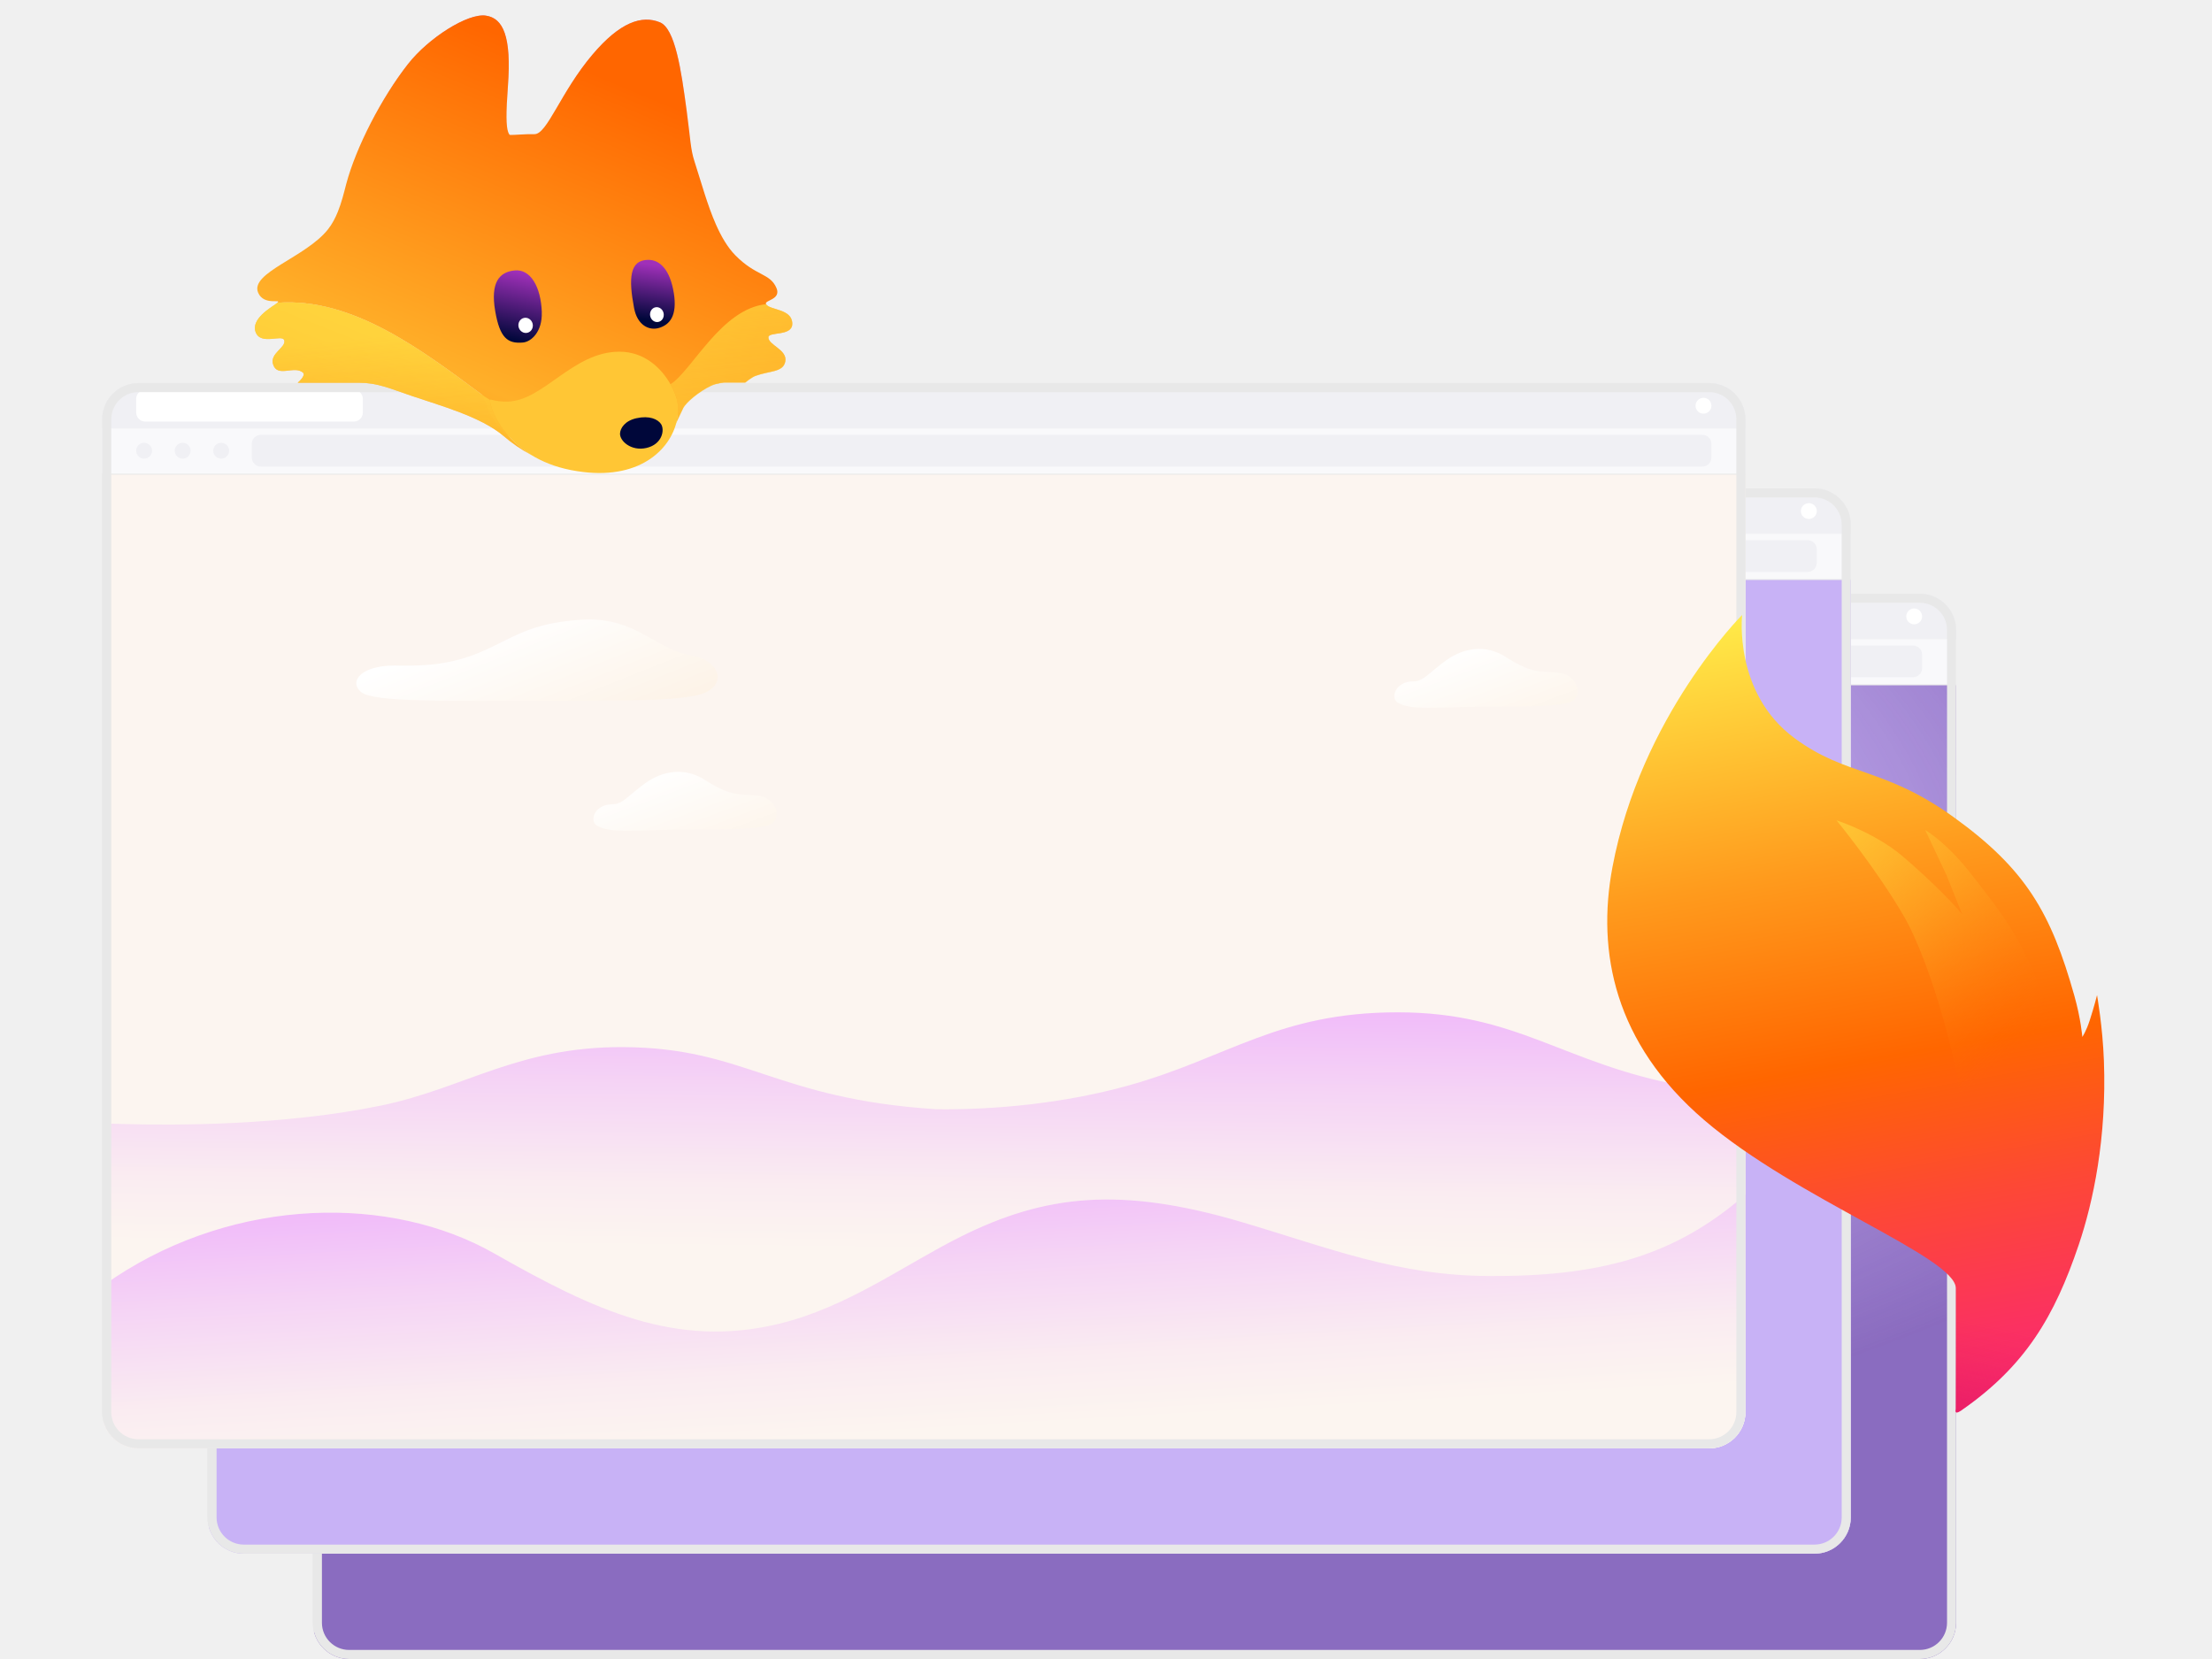
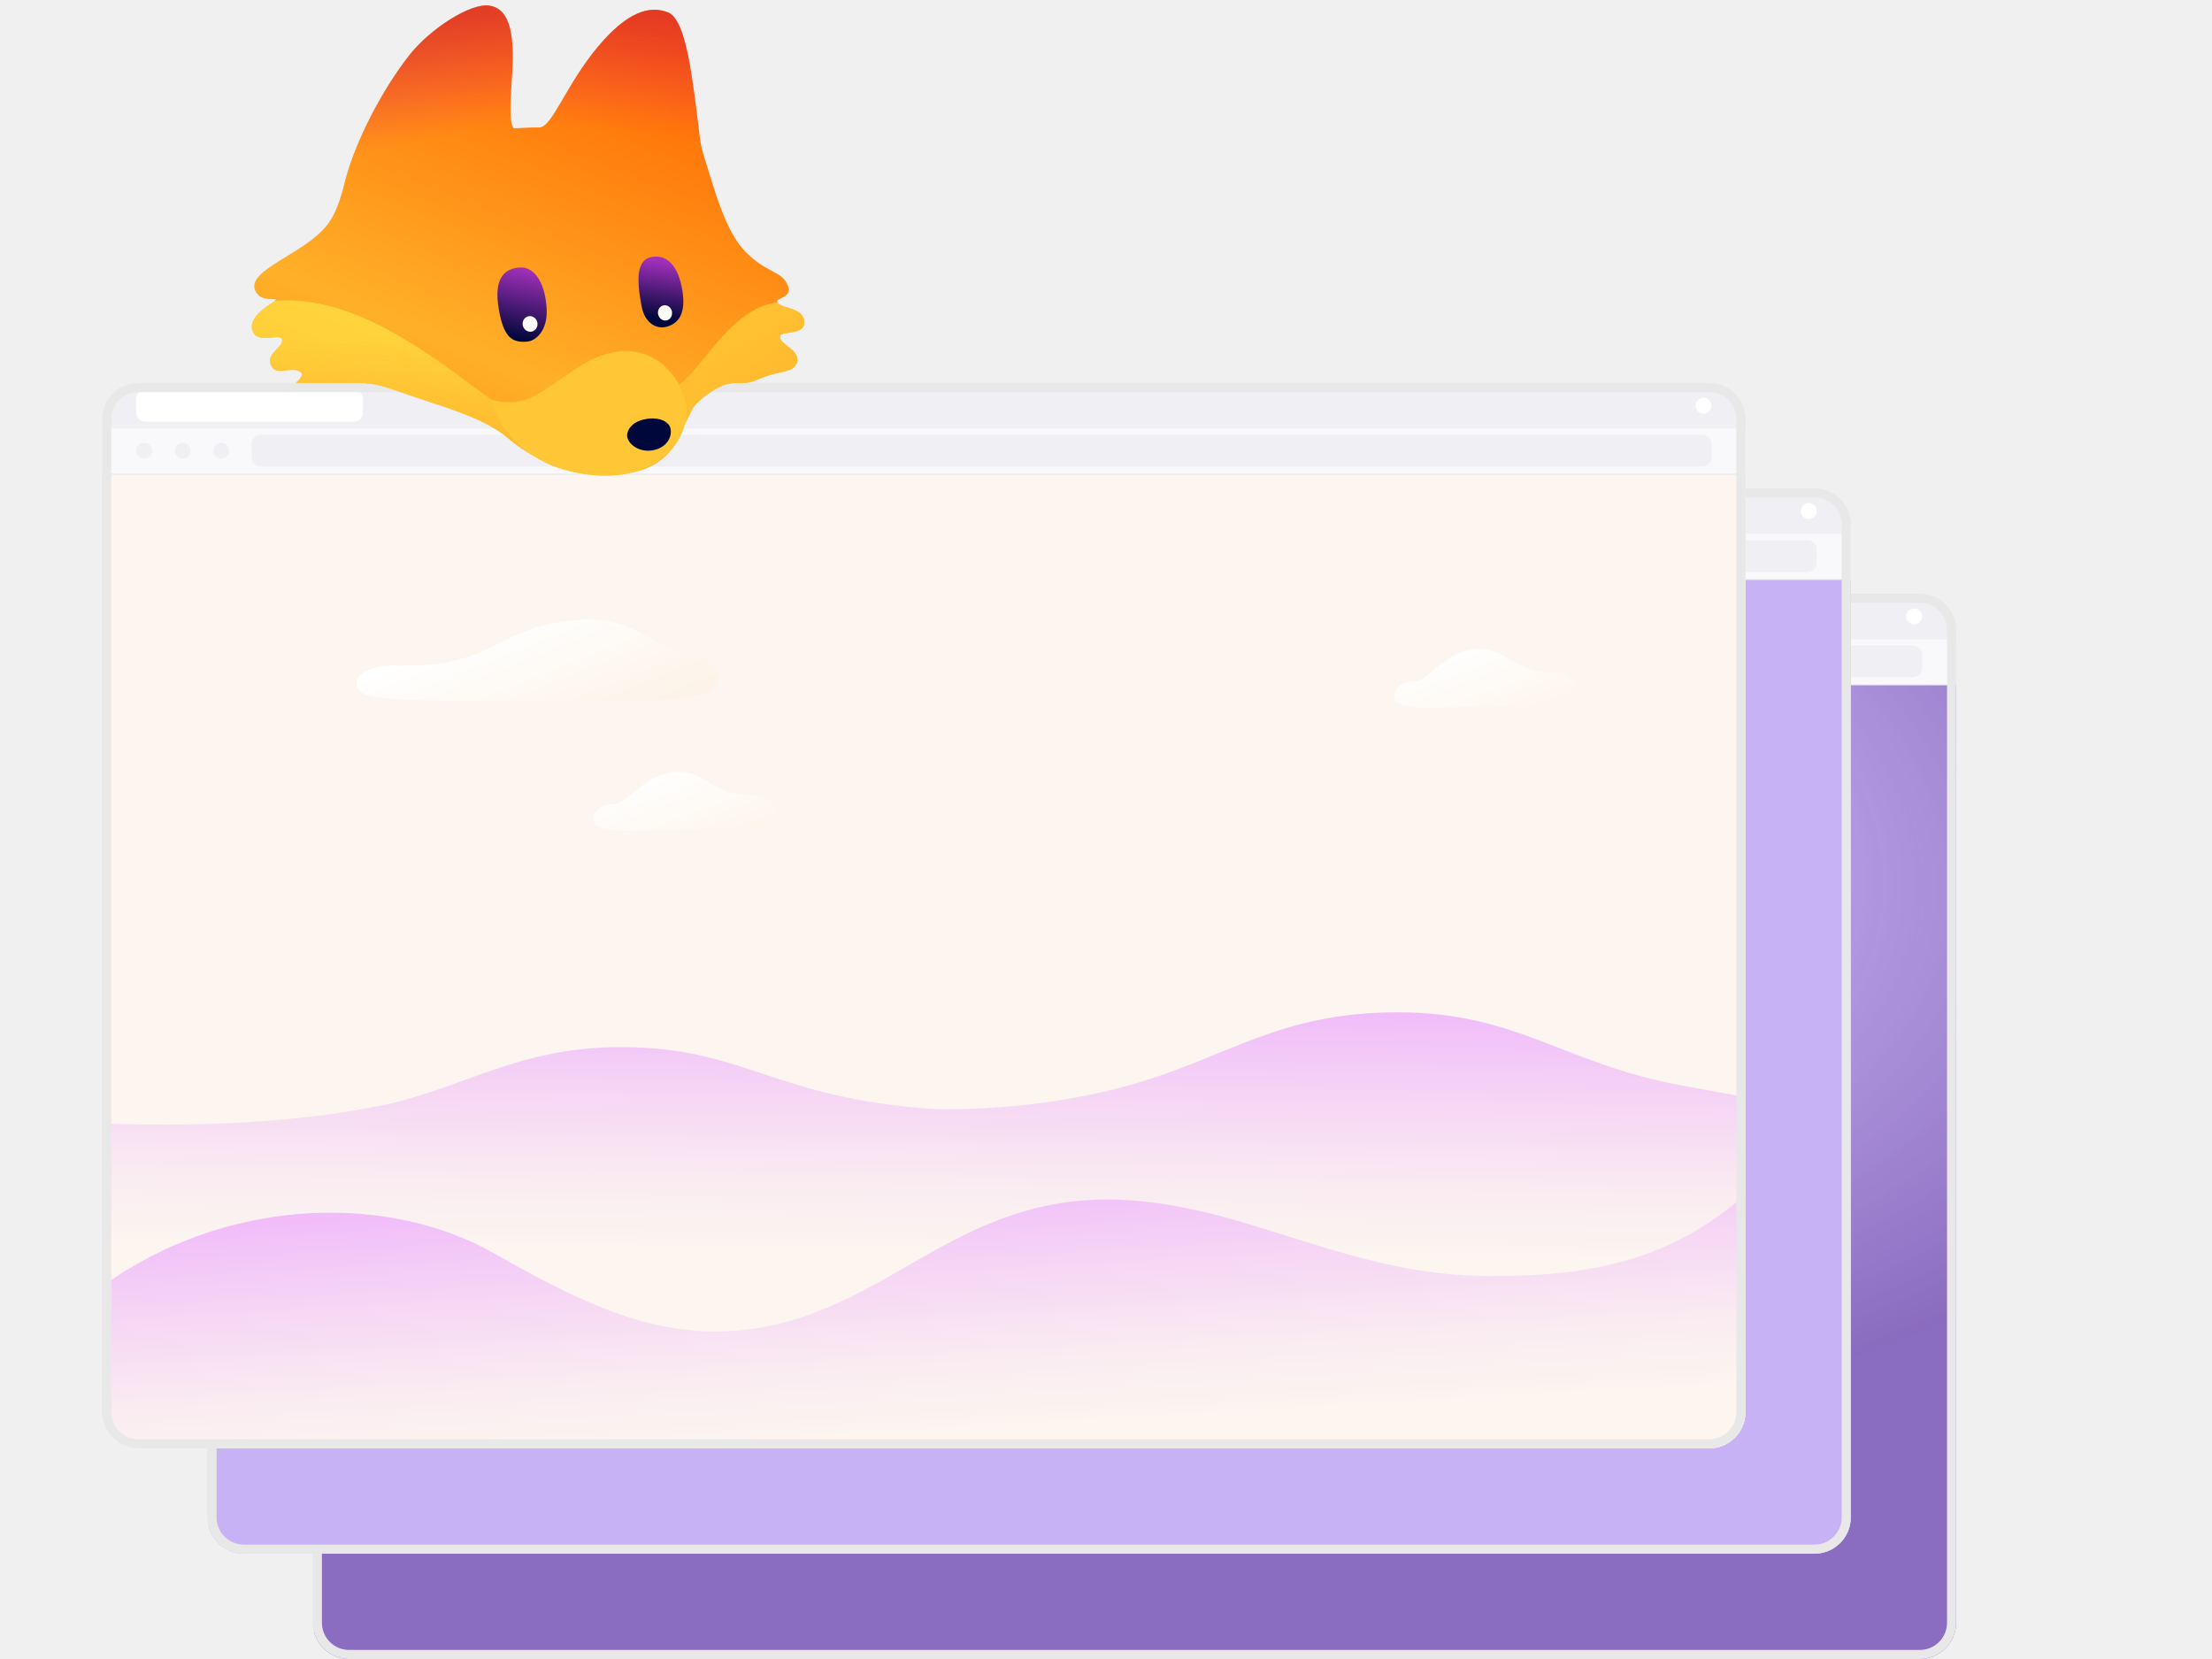
<svg xmlns="http://www.w3.org/2000/svg" width="400" height="300" fill="none" viewBox="0 0 400 300">
  <g clip-path="url(#a)">
    <g clip-path="url(#b)">
      <mask id="f" fill="#fff">
-         <path d="M56.574 113.922a6.56 6.56 0 0 1 6.558-6.557h284.035a6.557 6.557 0 0 1 6.557 6.557v179.52a6.56 6.56 0 0 1-6.557 6.558H63.132a6.56 6.56 0 0 1-6.558-6.558z" />
+         <path d="M56.574 113.923a6.56 6.56 0 0 1 6.558-6.558h284.035a6.56 6.56 0 0 1 6.557 6.558v179.519a6.56 6.56 0 0 1-6.557 6.558H63.132a6.56 6.56 0 0 1-6.558-6.558z" />
      </mask>
-       <path fill="#e8e8e8" d="M56.574 113.922a6.56 6.56 0 0 1 6.558-6.557h284.035a6.557 6.557 0 0 1 6.557 6.557v179.52a6.56 6.56 0 0 1-6.557 6.558H63.132a6.56 6.56 0 0 1-6.558-6.558z" />
+       <path fill="#e8e8e8" d="M56.574 113.923a6.56 6.56 0 0 1 6.558-6.558h284.035a6.56 6.56 0 0 1 6.557 6.558v179.519a6.56 6.56 0 0 1-6.557 6.558H63.132a6.56 6.56 0 0 1-6.558-6.558z" />
      <g clip-path="url(#c)">
        <path fill="#f0f0f4" d="M56.574 107.365h297.15v8.197H56.574z" />
        <rect width="40.986" height="5.738" x="62.722" y="108.594" fill="#fff" rx="1.639" />
        <circle cx="346.142" cy="111.463" r="1.435" fill="#fff" />
        <path fill="#f9f9fb" d="M56.574 115.562h297.15v8.197H56.574z" />
        <circle cx="64.157" cy="119.598" r="1.435" fill="#f0f0f4" />
        <circle cx="71.124" cy="119.598" r="1.435" fill="#f0f0f4" />
        <circle cx="78.092" cy="119.598" r="1.435" fill="#f0f0f4" />
        <rect width="263.951" height="5.738" x="83.625" y="116.729" fill="#f0f0f4" rx="1.639" />
      </g>
      <g clip-path="url(#d)">
        <path fill="#c8b2f6" d="M56.794 123.938h297.15v176.241H56.794z" />
        <path fill="url(#e)" fill-opacity=".5" d="M0 0h297.15v176.241H0z" transform="translate(56.794 123.938)" />
      </g>
    </g>
-     <path fill="#e8e8e8" d="M63.132 107.365v1.639h284.035v-3.279H63.132zm290.592 6.557h-1.639v179.52h3.279v-179.52zM347.167 300v-1.639H63.132v3.278h284.035zm-290.593-6.558h1.64v-179.52h-3.28v179.52zM63.132 300v-1.639a4.92 4.92 0 0 1-4.918-4.919h-3.28a8.197 8.197 0 0 0 8.198 8.197zm290.592-6.558h-1.639a4.92 4.92 0 0 1-4.918 4.919v3.278a8.197 8.197 0 0 0 8.197-8.197zm-6.557-186.077v1.639a4.92 4.92 0 0 1 4.918 4.918h3.279a8.197 8.197 0 0 0-8.197-8.197zm-284.035 0v-1.64a8.197 8.197 0 0 0-8.197 8.197h3.279a4.92 4.92 0 0 1 4.918-4.918z" mask="url(#f)" />
+     <path fill="#e8e8e8" d="M63.132 107.365v1.639h284.035v-3.279H63.132zm290.592 6.558h-1.639v179.519h3.279V113.923zM347.167 300v-1.639H63.132v3.278h284.035zm-290.593-6.558h1.64V113.923h-3.28v179.519zM63.132 300v-1.639a4.92 4.92 0 0 1-4.918-4.919h-3.28a8.197 8.197 0 0 0 8.198 8.197zm290.592-6.558h-1.639a4.92 4.92 0 0 1-4.918 4.919v3.278a8.197 8.197 0 0 0 8.197-8.197zm-6.557-186.077v1.639a4.92 4.92 0 0 1 4.918 4.919h3.279a8.197 8.197 0 0 0-8.197-8.198zm-284.035 0v-1.64a8.197 8.197 0 0 0-8.197 8.198h3.279a4.92 4.92 0 0 1 4.918-4.919z" mask="url(#f)" />
    <g clip-path="url(#g)">
      <mask id="j" fill="#fff">
        <path d="M37.526 94.875a6.56 6.56 0 0 1 6.558-6.558H328.12a6.56 6.56 0 0 1 6.558 6.558v179.52a6.56 6.56 0 0 1-6.558 6.557H44.084a6.56 6.56 0 0 1-6.558-6.557z" />
      </mask>
      <path fill="#e8e8e8" d="M37.526 94.875a6.56 6.56 0 0 1 6.558-6.558H328.12a6.56 6.56 0 0 1 6.558 6.558v179.52a6.56 6.56 0 0 1-6.558 6.557H44.084a6.56 6.56 0 0 1-6.558-6.557z" />
      <g clip-path="url(#h)">
        <path fill="#f0f0f4" d="M37.526 88.317h297.15v8.197H37.526z" />
        <rect width="40.986" height="5.738" x="43.674" y="89.547" fill="#fff" rx="1.639" />
        <circle cx="327.094" cy="92.416" r="1.435" fill="#fff" />
        <path fill="#f9f9fb" d="M37.526 96.514h297.15v8.197H37.526z" />
        <circle cx="45.109" cy="100.551" r="1.435" fill="#f0f0f4" />
        <circle cx="52.077" cy="100.551" r="1.435" fill="#f0f0f4" />
        <circle cx="59.044" cy="100.551" r="1.435" fill="#f0f0f4" />
-         <rect width="263.951" height="5.738" x="64.577" y="97.682" fill="#f0f0f4" rx="1.639" />
+         <rect width="263.951" height="5.738" x="64.577" y="97.681" fill="#f0f0f4" rx="1.639" />
      </g>
      <g clip-path="url(#i)">
        <path fill="#c8b2f6" d="M37.747 104.89h297.15v176.241H37.747z" />
      </g>
    </g>
    <path fill="#e8e8e8" d="M44.084 88.317v1.64H328.12v-3.28H44.084zm290.593 6.558h-1.64v179.52h3.279V94.875zm-6.558 186.077v-1.639H44.084v3.279H328.12zm-290.593-6.557h1.64V94.875h-3.28v179.52zm6.558 6.557v-1.639a4.92 4.92 0 0 1-4.918-4.918h-3.28a8.197 8.197 0 0 0 8.198 8.197zm290.593-6.557h-1.64a4.92 4.92 0 0 1-4.918 4.918v3.279a8.197 8.197 0 0 0 8.197-8.197zm-6.558-186.078v1.64a4.92 4.92 0 0 1 4.918 4.918h3.279a8.197 8.197 0 0 0-8.197-8.197zm-284.035 0v-1.64a8.197 8.197 0 0 0-8.197 8.198h3.279a4.92 4.92 0 0 1 4.918-4.918z" mask="url(#j)" />
    <g clip-path="url(#k)">
      <mask id="t" fill="#fff">
        <path d="M18.479 75.827a6.56 6.56 0 0 1 6.558-6.558H309.07a6.56 6.56 0 0 1 6.558 6.558v179.52a6.56 6.56 0 0 1-6.558 6.558H25.037a6.56 6.56 0 0 1-6.558-6.558z" />
      </mask>
      <path fill="#e8e8e8" d="M18.479 75.827a6.56 6.56 0 0 1 6.558-6.558H309.07a6.56 6.56 0 0 1 6.558 6.558v179.52a6.56 6.56 0 0 1-6.558 6.558H25.037a6.56 6.56 0 0 1-6.558-6.558z" />
      <g clip-path="url(#l)">
        <path fill="#f0f0f4" d="M18.479 69.27h297.15v8.197H18.479z" />
        <rect width="40.986" height="5.738" x="24.627" y="70.499" fill="#fff" rx="1.639" />
        <circle cx="308.047" cy="73.368" r="1.435" fill="#fff" />
        <path fill="#f9f9fb" d="M18.479 77.467h297.15v8.197H18.479z" />
        <circle cx="26.061" cy="81.503" r="1.435" fill="#f0f0f4" />
        <circle cx="33.029" cy="81.503" r="1.435" fill="#f0f0f4" />
        <circle cx="39.997" cy="81.503" r="1.435" fill="#f0f0f4" />
        <rect width="263.951" height="5.738" x="45.53" y="78.634" fill="#f0f0f4" rx="1.639" />
      </g>
      <g clip-path="url(#m)">
        <g clip-path="url(#n)">
          <path fill="#fcf5f0" d="M315.849 85.843H18.699v176.241h297.15z" />
-           <path fill="url(#o)" d="M304.066 196.28c-21.344-3.919-29.67-13.22-51.313-13.22s-30.624 8.187-48.653 13.22c-11.628 3.245-24.128 4.427-34.752 4.309-29.389-1.895-34.467-11.124-56.692-11.238-18.969-.095-28.703 7.451-43.683 10.556-17.61 3.651-37.61 3.601-46.122 3.369l-4.157-.118v29.313a67 67 0 0 1 2.094-1.46c22.098-14.588 49.883-14.979 68.534-4.373 18.11 10.297 32.845 17.266 51.505 12.761 12.45-3.005 22.743-10.683 32.827-15.73 15.289-7.651 28.961-9.155 50.818-2.7 15.885 4.692 27.967 9.67 44.637 9.779 19.782.131 32.791-3.451 44.914-13.375a73 73 0 0 0 1.826-1.564v-17.393c-.341-.059-.681-.118-.949-.163-3.08-.541-6.609-1.192-10.838-1.969z" />
-           <path fill="url(#p)" d="M314.023 217.369c-12.123 9.924-25.132 13.506-44.914 13.374-16.67-.109-28.752-5.087-44.637-9.778-21.857-6.456-35.525-4.951-50.818 2.7-10.089 5.046-20.382 12.724-32.827 15.729-18.66 4.501-33.395-2.464-51.505-12.761-18.65-10.605-46.436-10.219-68.534 4.374-.567.373-1.38.95-2.094 1.459v29.622h297.151v-46.279c-.627.546-1.34 1.164-1.826 1.564z" />
-           <path fill="url(#q)" d="M116.675 141.632c-2.994 2.155-4.043 3.8-5.882 3.8-3.307 0-4.234 2.978-2.889 3.833 2.443 1.55 7.426.754 15.998.754 9.552 0 11.991-.136 14.562-.645 3.33-.66 2.185-4.933-1.122-5.442s-4.633.482-9.879-2.9c-3.729-2.405-7.749-1.587-10.788.6" />
+           <path fill="url(#o)" d="M304.066 196.28c-21.344-3.919-29.67-13.22-51.313-13.22s-30.624 8.187-48.653 13.22c-11.628 3.246-24.128 4.428-34.752 4.309-29.389-1.895-34.467-11.124-56.692-11.237-18.969-.096-28.703 7.45-43.683 10.555-17.61 3.651-37.61 3.601-46.122 3.369l-4.157-.118v29.313a67 67 0 0 1 2.094-1.46c22.098-14.588 49.883-14.979 68.534-4.373 18.11 10.297 32.845 17.266 51.505 12.761 12.45-3.005 22.743-10.683 32.827-15.729 15.289-7.651 28.961-9.156 50.818-2.701 15.885 4.692 27.967 9.67 44.637 9.779 19.782.132 32.791-3.451 44.914-13.375a73 73 0 0 0 1.826-1.564v-17.393c-.341-.059-.681-.118-.949-.163-3.08-.541-6.609-1.191-10.838-1.969z" />
+           <path fill="url(#p)" d="M314.023 217.369c-12.123 9.924-25.132 13.506-44.914 13.374-16.67-.109-28.752-5.087-44.637-9.778-21.857-6.456-35.525-4.951-50.818 2.7-10.089 5.046-20.382 12.724-32.827 15.729-18.66 4.501-33.395-2.464-51.505-12.76-18.65-10.606-46.436-10.22-68.534 4.373-.567.373-1.38.95-2.094 1.459v29.622h297.151v-46.279c-.627.546-1.34 1.164-1.826 1.564z" />
+           <path fill="url(#q)" d="M116.675 141.632c-2.994 2.155-4.043 3.8-5.882 3.8-3.307 0-4.234 2.978-2.889 3.832 2.443 1.551 7.426.755 15.998.755 9.552 0 11.991-.136 14.562-.645 3.33-.66 2.185-4.933-1.122-5.442s-4.633.482-9.879-2.9c-3.729-2.405-7.749-1.587-10.788.6" />
          <path fill="url(#r)" d="M252.734 127.039c2.444 1.55 7.426.755 15.998.755 9.552 0 11.991-.137 14.562-.646 3.33-.659 2.185-4.932-1.122-5.441-3.307-.51-4.633.481-9.879-2.901-3.729-2.405-7.749-1.586-10.788.6-2.993 2.155-4.043 3.801-5.882 3.801-3.307 0-4.234 2.977-2.889 3.832" />
          <path fill="url(#s)" d="M65.28 125.134c2.225 1.914 16.016 1.573 31.586 1.573 17.352 0 24.247.023 28.921-.932 6.046-1.236 4.892-6.378-1.113-7.333-6.005-.954-9.788-7.014-19.577-6.378s-12.46 3.51-18.687 6.06-11.782 2.232-15.126 2.232c-6.005 0-8.23 2.869-6.005 4.783z" />
        </g>
      </g>
    </g>
    <path fill="#e8e8e8" d="M25.037 69.27v1.639H309.07V67.63H25.037zm290.592 6.557h-1.639v179.52h3.279V75.827zm-6.558 186.078v-1.64H25.037v3.279H309.07zm-290.592-6.558h1.64V75.827h-3.28v179.52zm6.558 6.558v-1.64a4.92 4.92 0 0 1-4.918-4.918h-3.28a8.197 8.197 0 0 0 8.198 8.197zm290.592-6.558h-1.639a4.92 4.92 0 0 1-4.919 4.918v3.279a8.197 8.197 0 0 0 8.198-8.197zm-6.558-186.078v1.64a4.92 4.92 0 0 1 4.919 4.918h3.279a8.197 8.197 0 0 0-8.198-8.197zm-284.034 0V67.63a8.197 8.197 0 0 0-8.197 8.197h3.279a4.92 4.92 0 0 1 4.918-4.918z" mask="url(#t)" />
-     <path fill="url(#u)" d="M107.879 31.614c7.426 2.156 13.137 8.852 13.137 8.852l8.505 3.244-.028-3.094c-1.557-3.517-2.682-7.69-3.92-11.525-.694-2.156-.703-3.976-1.397-9.123-.984-7.324-2.091-14.835-4.848-15.941-3.272-1.323-7.192-.038-12.171 5.832-5.795 6.827-8.196 14.45-10.512 14.394-1.64-.038-3.666.169-4.294.14.722.891 3.863 3.826 15.547 7.211z" />
-     <path fill="url(#v)" d="M91.871 23.838c-.347-1.06-.394-3.31-.028-8.224.675-9.114-.9-12.312-3.957-12.78-3.291-.516-10.418 4.05-14.094 8.73C69.02 17.63 64.35 26.66 62.596 33.309c-.412 1.585-.834 3.329-1.51 4.988 3.995-2.56 10.615-6.47 17.948-9.423a844 844 0 0 1 12.828-5.036z" />
-     <path fill="url(#w)" d="M88.632 72.328a17 17 0 0 1-1.584-1.031c-10.803-8.008-23.32-17.563-36.899-16.541-.066.056-.15.122-.262.206-.891.647-4.52 2.71-3.667 5.073.91 2.513 4.867.319 5.186 1.51.347 1.303-2.645 2.353-2.035 4.313.787 2.523 3.779.16 5.401 1.51.638.534-.947 1.847-.947 1.847h11.14c3.272 0 5.504 1.022 9.442 2.363 5.13 1.754 12.547 3.76 16.682 7.286a26.8 26.8 0 0 0 4.942 3.376c-5.964-3.676-7.586-9.19-7.399-9.921z" />
-     <path fill="url(#x)" d="M73.797 11.564c3.675-4.68 10.802-9.246 14.093-8.73 3.057.468 4.632 3.666 3.957 12.78-.365 4.914-.318 7.165.029 8.224.075.225.16.394.262.525.019.019.084.038.197.038.628.028 2.654-.178 4.294-.14 2.317.056 4.717-7.568 10.512-14.394 4.979-5.87 8.899-7.155 12.171-5.833 2.757 1.106 3.864 8.618 4.849 15.941.694 5.147.702 6.967 1.396 9.123 1.238 3.835 2.364 8.008 3.92 11.525.966 2.175 2.082 4.098 3.488 5.533 3.751 3.825 6.292 3.207 7.446 5.935v-.01c.9 2.138-2.232 2.186-1.895 2.898.01.019.029.038.038.057l-.016.002c.729 1.086 4.736.784 4.727 3.52-.009 2.297-4.256 1.37-4.313 2.42-.075 1.424 3.487 2.24 3.047 4.406-.404 1.97-2.822 1.632-5.382 2.58-.722.262-1.866 1.21-1.866 1.21h-3.733c-.023 0-1.359.07-2.447.58-2.176 1.032-4.539 3.01-5.045 4.061-.628 1.284-1.031 2.156-1.303 2.737.211-.75.325-1.5.35-2.225a3 3 0 0 1-.305.22c-1.594-2.831-5.664-6.792-10.277-6.792-8.392.01-9.293 9.538-15.753 9.745-.947.037-1.57-.073-2.78-.41 4.25 5.47-2.523 2.382-4.475-1.724-.516-.291-1.393-3.666-1.937-4.07-10.802-8.009-23.32-17.564-36.898-16.542.91-.787-2.41.6-3.46-1.81-1.575-3.62 8.636-6.395 12.65-11.505.75-.956 1.302-2.035 1.752-3.142.675-1.66 1.098-3.403 1.51-4.988 1.754-6.648 6.424-15.678 11.196-21.745" />
-     <path fill="#ffc635" d="M122.316 71.97c-.215-.732-.581-1.594-1.069-2.476-1.594-2.84-4.651-5.907-9.255-5.898-8.383.01-13.662 8.815-20.132 9.02a10.3 10.3 0 0 1-3.132-.365q-.056-.014-.084.084c-.188.732 1.434 6.255 7.398 9.921 1.922 1.182 4.285 2.176 7.202 2.748 11.515 2.278 17.563-3.132 19.016-8.393.45-1.64.469-3.263.066-4.632z" />
-     <path fill="#00073a" d="M115.093 75.627c2.353-.525 3.854.188 4.435 1.041.713 1.05.244 3.685-2.654 4.342-2.747.619-4.829-1.275-4.754-2.635.056-.966.882-2.279 2.963-2.748z" />
-     <path fill="url(#y)" d="M97.972 56.488c.112 3.45-1.857 5.307-3.404 5.448-2.794.253-4.182-.844-5.017-5.664-.91-5.28.788-7.098 3.526-7.37 2.813-.282 4.745 2.888 4.904 7.595z" />
-     <path fill="#fff" d="M95.388 60.172c.698-.178 1.111-.92.923-1.658s-.906-1.192-1.603-1.014c-.698.178-1.11.92-.923 1.657.188.738.906 1.192 1.603 1.015" />
-     <path fill="url(#z)" d="M121.837 52.895c.703 4.332-.825 5.776-2.513 6.358-1.885.647-4.06-.394-4.661-3.535-1.003-5.317-.862-8.712 2.56-8.73 2.241-.01 3.976 2.006 4.604 5.907z" />
-     <path fill="#fff" d="M119.038 58.218c.672-.125 1.106-.821.969-1.554s-.793-1.226-1.465-1.1-1.105.82-.969 1.554c.137.733.793 1.225 1.465 1.1" />
-     <path fill="url(#A)" d="M88.632 72.328a17 17 0 0 1-1.584-1.031c-10.803-8.008-23.32-17.563-36.899-16.541-.066.056-.15.122-.262.206-.891.647-4.52 2.71-3.667 5.073.91 2.513 4.867.319 5.186 1.51.347 1.303-2.645 2.353-2.035 4.313.787 2.523 3.779.16 5.401 1.51.638.534-.947 1.847-.947 1.847h11.14c3.272 0 5.504 1.022 9.442 2.363 5.13 1.754 12.547 3.76 16.682 7.286a26.8 26.8 0 0 0 4.942 3.376c-5.964-3.676-7.586-9.19-7.399-9.921z" opacity=".6" />
-     <path fill="url(#B)" d="M121.246 69.478c.497.884.854 1.74 1.069 2.483.403 1.373.394 3.01-.065 4.646.272-.584.675-1.458 1.303-2.747.506-1.053 2.869-3.037 5.045-4.072 1.097-.517 2.447-.583 2.447-.583h3.732s1.144-.95 1.866-1.213c2.56-.95 4.979-.612 5.383-2.587.44-2.172-3.123-2.99-3.048-4.42.056-1.053 4.304-.122 4.314-2.427.009-2.765-4.061-2.435-4.745-3.555-8.139.837-13.419 12.048-17.319 14.493z" opacity=".6" />
-     <path fill="url(#C)" d="M353.671 254.848s-.329 1.109.904.256c11.696-8.071 16.954-17.077 21.329-30.006 2.619-7.764 5.073-19.348 4.549-33.293-.226-6.162-1.242-11.851-1.242-11.851s-.504 2.043-1.325 4.57c-.647 1.992-1.335 2.988-1.335 2.988s-.257-3.266-1.448-7.476c-4.2-14.88-8.688-22.829-21.884-32.317-12.528-9.007-19.265-7.271-28.692-14.223-11.091-8.175-9.499-22.285-9.499-22.285s-18.331 18.29-23.455 45.647c-2.865 15.301.38 31.784 16.605 45.688 16.739 14.346 45.503 24.79 45.503 30.438v21.853z" />
-     <path fill="url(#D)" d="M369.331 179.473c-4.334-10.351-6.357-13.093-12.991-21.565-4.477-5.71-8.205-7.815-8.205-7.815l3.831 8.092 3.101 7.753c1.058.586-3.882-5.032-11.019-11.101-5.022-4.272-11.953-6.5-11.953-6.5s7.034 8.523 12.128 17.242c5.093 8.719 10.105 28.015 10.382 33.95.483 10.701 8.328 4.632 13.679 4.858 5.35.225 6.551-8.267 1.068-24.914z" />
-     <path fill="url(#E)" d="M354.571 255.11c6.911-4.765 11.563-9.869 15.116-15.897l-44.949-36.435-4.6 8.431c15.732 9.941 33.519 17.345 33.519 21.781v21.853s-.329 1.109.903.257z" />
+     <path fill="url(#u)" d="M142.488 51.65c-1.186-2.804-3.798-2.168-7.654-6.101-1.446-1.475-2.593-3.45-3.586-5.687-1.6-3.615-2.756-7.904-4.029-11.847-.713-2.217-.723-4.087-1.436-9.379-1.012-7.528-2.15-15.249-4.983-16.386-3.365-1.36-7.394-.039-12.512 5.995-5.957 7.018-8.425 14.854-10.806 14.797-1.686-.04-3.769.173-4.415.144-.115 0-.183-.02-.202-.038a1.8 1.8 0 0 1-.27-.54c-.356-1.09-.405-3.403-.029-8.454.694-9.37-.925-12.656-4.067-13.138C85.115.486 77.789 5.18 74.01 9.99c-4.906 6.237-9.707 15.52-11.51 22.353-.423 1.63-.857 3.422-1.551 5.128-.463 1.138-1.032 2.246-1.803 3.23-4.125 5.253-14.622 8.106-13.003 11.827 1.08 2.477 4.492 1.05 3.557 1.86 13.185.482 31.7 16.104 42.019 24.448 9.451 5.53 9.879 7.57 20.82 6.714 4.742 0 11.644-3.172 12.058-14.06 4.01-2.506 7.619-15.892 15.986-16.74-.01-.02-.034-.111-.043-.13-.347-.733 2.872-.781 1.947-2.979z" />
+     <path fill="url(#v)" d="M109.039 30.599c7.634 2.217 13.505 9.1 13.505 9.1l8.742 3.334-.028-3.18c-1.601-3.615-2.757-7.905-4.03-11.847-.713-2.217-.723-4.087-1.436-9.38-1.012-7.527-2.149-15.248-4.983-16.386-3.364-1.359-7.394-.038-12.512 5.996-5.957 7.017-8.425 14.854-10.806 14.796-1.686-.039-3.769.174-4.414.145.742.915 3.971 3.932 15.981 7.412z" />
+     <path fill="url(#w)" d="M92.585 22.608c-.356-1.09-.404-3.403-.028-8.454.694-9.37-.926-12.656-4.068-13.138C85.105.486 77.779 5.18 74 9.99c-4.906 6.237-9.707 15.52-11.51 22.353-.423 1.63-.857 3.422-1.551 5.128 4.106-2.631 10.912-6.65 18.45-9.687 5.32-2.15 10.631-4.193 13.186-5.176z" />
+     <path fill="url(#x)" d="M89.26 72.452a17 17 0 0 1-1.629-1.06C76.527 63.16 63.66 53.338 49.701 54.388a6 6 0 0 1-.27.212c-.915.666-4.646 2.786-3.769 5.215.935 2.584 5.003.328 5.33 1.552.357 1.34-2.717 2.42-2.09 4.434.809 2.593 3.884.164 5.551 1.552.656.55-.973 1.9-.973 1.9h11.45c3.364 0 5.658 1.05 9.707 2.428 5.272 1.803 12.897 3.865 17.148 7.49a27.6 27.6 0 0 0 5.08 3.47c-6.13-3.779-7.798-9.446-7.606-10.198z" />
+     <path fill="url(#y)" d="M122.785 69.541c.511.906.878 1.784 1.099 2.545.415 1.407.405 3.085-.067 4.762.279-.598.694-1.494 1.34-2.815.52-1.08 2.949-3.113 5.186-4.174 1.127-.53 2.515-.597 2.515-.597h1.543c1.482 0 2.819-.737 4.212-1.244 2.631-.973 5.118-.626 5.533-2.65.453-2.227-3.21-3.066-3.133-4.53.058-1.08 4.425-.126 4.434-2.488.01-2.834-4.174-2.496-4.877-3.644-8.367.858-13.794 12.348-17.804 14.855z" />
+     <path fill="url(#z)" d="M98.861 56.172c.116 3.547-1.908 5.455-3.499 5.6-2.872.26-4.299-.867-5.157-5.822-.935-5.427.81-7.297 3.624-7.577 2.892-.289 4.878 2.97 5.042 7.808z" />
+     <path fill="#fff" d="M96.202 59.95c.717-.183 1.141-.946.948-1.704-.193-.759-.93-1.225-1.648-1.043s-1.142.946-.949 1.704c.194.759.931 1.225 1.648 1.043" />
+     <path fill="url(#A)" d="M123.391 52.47c.723 4.453-.848 5.938-2.583 6.536-1.937.665-4.174-.405-4.791-3.634-1.031-5.466-.886-8.955 2.632-8.974 2.304-.01 4.087 2.062 4.733 6.072z" />
+     <path fill="#fff" d="M120.512 57.946c.691-.129 1.137-.844.996-1.598-.14-.754-.814-1.26-1.505-1.131s-1.137.844-.996 1.598c.14.754.814 1.26 1.505 1.131" />
+     <path fill="url(#B)" d="M89.26 72.452a17 17 0 0 1-1.629-1.06C76.527 63.16 63.66 53.338 49.701 54.388a6 6 0 0 1-.27.212c-.915.666-4.646 2.786-3.769 5.215.935 2.584 5.003.328 5.33 1.552.357 1.34-2.717 2.42-2.09 4.434.809 2.593 3.884.164 5.551 1.552.656.55-.973 1.9-.973 1.9h11.45c3.364 0 5.658 1.05 9.707 2.428 5.272 1.803 12.897 3.865 17.148 7.49a27.6 27.6 0 0 0 5.08 3.47c-6.13-3.779-7.798-9.446-7.606-10.198z" opacity=".6" />
+     <path fill="url(#C)" d="M122.785 69.541c.511.906.878 1.784 1.099 2.545.415 1.407.405 3.085-.067 4.762.279-.598.694-1.494 1.34-2.815.52-1.08 2.949-3.113 5.186-4.174 1.127-.53 2.515-.597 2.515-.597h1.543c1.482 0 2.819-.737 4.212-1.244 2.631-.973 5.118-.626 5.533-2.65.453-2.227-3.21-3.066-3.133-4.53.058-1.08 4.425-.126 4.434-2.488.01-2.834-4.174-2.496-4.877-3.644-8.367.858-13.794 12.348-17.804 14.855z" opacity=".6" />
+     <path fill="#ffc635" d="M123.883 72.086a13 13 0 0 0-1.085-2.55c-1.645-2.921-4.817-6.068-9.567-6.058-8.649.01-14.096 9.061-20.772 9.273a10.6 10.6 0 0 1-3.231-.376q-.058-.014-.087.087c-.194.752 1.48 6.43 7.633 10.198 1.983 1.215 4.421 2.237 7.43 2.825 11.881 2.342 18.121-3.22 19.621-8.628.464-1.686.484-3.354.068-4.761z" />
+     <path fill="#00073a" d="M116.452 75.845c2.42-.54 3.962.193 4.56 1.07.732 1.08.25 3.788-2.728 4.463-2.825.636-4.965-1.31-4.887-2.708.057-.993.906-2.343 3.046-2.825z" />
  </g>
  <defs>
-     <linearGradient id="o" x1="167.072" x2="167.713" y1="226.156" y2="173.649" gradientUnits="userSpaceOnUse">
+     <linearGradient id="o" x1="167.072" x2="167.713" y1="226.156" y2="173.65" gradientUnits="userSpaceOnUse">
      <stop stop-color="#fcf5f0" />
      <stop offset=".22" stop-color="#faecf1" />
      <stop offset=".56" stop-color="#f5d4f5" />
      <stop offset="1" stop-color="#eeaefc" />
    </linearGradient>
    <linearGradient id="p" x1="168.412" x2="165.327" y1="258.756" y2="205.086" gradientUnits="userSpaceOnUse">
      <stop stop-color="#fcf5f0" />
      <stop offset=".22" stop-color="#faecf1" />
      <stop offset=".56" stop-color="#f5d4f5" />
      <stop offset="1" stop-color="#eeaefc" />
    </linearGradient>
    <linearGradient id="q" x1="130.833" x2="120.452" y1="166.271" y2="138.346" gradientUnits="userSpaceOnUse">
      <stop stop-color="#fceede" />
      <stop offset="1" stop-color="#fff" />
    </linearGradient>
    <linearGradient id="r" x1="275.663" x2="265.283" y1="144.05" y2="116.125" gradientUnits="userSpaceOnUse">
      <stop stop-color="#fceede" />
      <stop offset="1" stop-color="#fff" />
    </linearGradient>
    <linearGradient id="s" x1="105.651" x2="92.642" y1="144.464" y2="111.69" gradientUnits="userSpaceOnUse">
      <stop stop-color="#fceede" />
      <stop offset="1" stop-color="#fff" />
    </linearGradient>
-     <linearGradient id="u" x1="111.292" x2="113.89" y1="29.654" y2="-.981" gradientUnits="userSpaceOnUse">
+     <linearGradient id="u" x1="113.965" x2="38.384" y1="3.387" y2="190.445" gradientUnits="userSpaceOnUse">
+       <stop stop-color="#f60" />
+       <stop offset=".33" stop-color="#ffb029" />
+       <stop offset=".46" stop-color="#ff9218" />
+       <stop offset=".63" stop-color="#f60" />
+       <stop offset=".97" stop-color="#fb2872" />
+     </linearGradient>
+     <linearGradient id="v" x1="112.548" x2="115.218" y1="28.584" y2="-2.907" gradientUnits="userSpaceOnUse">
      <stop offset=".15" stop-color="#fb2872" stop-opacity="0" />
      <stop offset=".37" stop-color="#e41a63" stop-opacity=".18" />
      <stop offset=".64" stop-color="#cf0e54" stop-opacity=".36" />
      <stop offset=".85" stop-color="#c2064c" stop-opacity=".46" />
      <stop offset="1" stop-color="#be0449" stop-opacity=".5" />
    </linearGradient>
-     <linearGradient id="v" x1="77.599" x2="72.198" y1="28.752" y2="2.646" gradientUnits="userSpaceOnUse">
+     <linearGradient id="w" x1="77.915" x2="72.362" y1="27.659" y2=".823" gradientUnits="userSpaceOnUse">
      <stop offset=".09" stop-color="#fb2872" stop-opacity="0" />
      <stop offset=".1" stop-color="#f92771" stop-opacity=".01" />
      <stop offset=".38" stop-color="#df175f" stop-opacity=".22" />
      <stop offset=".63" stop-color="#cd0d53" stop-opacity=".37" />
      <stop offset=".84" stop-color="#c2064b" stop-opacity=".47" />
      <stop offset="1" stop-color="#be0449" stop-opacity=".5" />
    </linearGradient>
-     <linearGradient id="w" x1="95.869" x2="31.259" y1="8.184" y2="170.85" gradientUnits="userSpaceOnUse">
+     <linearGradient id="x" x1="96.699" x2="30.282" y1="6.514" y2="173.729" gradientUnits="userSpaceOnUse">
      <stop stop-color="#f60" />
      <stop offset=".33" stop-color="#ffb029" />
      <stop offset=".46" stop-color="#ff9218" />
      <stop offset=".63" stop-color="#f60" />
      <stop offset="1" stop-color="#fb2872" />
    </linearGradient>
-     <linearGradient id="x" x1="147.111" x2="77.182" y1="29.713" y2="197.841" gradientUnits="userSpaceOnUse">
+     <linearGradient id="y" x1="149.401" x2="82.985" y1="27.452" y2="194.667" gradientUnits="userSpaceOnUse">
      <stop stop-color="#f60" />
      <stop offset=".33" stop-color="#ffb029" />
      <stop offset=".46" stop-color="#ff9218" />
      <stop offset=".63" stop-color="#f60" />
      <stop offset="1" stop-color="#fb2872" />
    </linearGradient>
-     <linearGradient id="y" x1="85.438" x2="81.946" y1="44.773" y2="61.352" gradientUnits="userSpaceOnUse">
+     <linearGradient id="z" x1="85.977" x2="82.387" y1="44.129" y2="61.172" gradientUnits="userSpaceOnUse">
      <stop offset=".15" stop-color="#a030b9" />
      <stop offset=".88" stop-color="#00073a" />
    </linearGradient>
-     <linearGradient id="z" x1="108.019" x2="106.11" y1="44.218" y2="58.025" gradientUnits="userSpaceOnUse">
+     <linearGradient id="A" x1="109.187" x2="107.224" y1="43.55" y2="57.744" gradientUnits="userSpaceOnUse">
      <stop offset=".16" stop-color="#a030b9" />
      <stop offset=".88" stop-color="#00073a" />
    </linearGradient>
-     <linearGradient id="A" x1="69.943" x2="82.658" y1="60.688" y2="179.492" gradientUnits="userSpaceOnUse">
+     <linearGradient id="B" x1="70.048" x2="83.119" y1="60.486" y2="182.613" gradientUnits="userSpaceOnUse">
      <stop stop-color="#ffeb49" />
      <stop offset=".36" stop-color="#ffb52b" stop-opacity=".6" />
      <stop offset=".67" stop-color="#ff8a14" stop-opacity=".28" />
      <stop offset=".89" stop-color="#ff7005" stop-opacity=".08" />
      <stop offset="1" stop-color="#f60" stop-opacity="0" />
    </linearGradient>
-     <linearGradient id="B" x1="131.189" x2="143.976" y1="54.065" y2="173.225" gradientUnits="userSpaceOnUse">
+     <linearGradient id="C" x1="133.006" x2="146.073" y1="53.744" y2="175.88" gradientUnits="userSpaceOnUse">
      <stop stop-color="#ffeb49" />
      <stop offset=".36" stop-color="#ffb52b" stop-opacity=".6" />
      <stop offset=".67" stop-color="#ff8a14" stop-opacity=".28" />
      <stop offset=".89" stop-color="#ff7005" stop-opacity=".08" />
      <stop offset="1" stop-color="#f60" stop-opacity="0" />
    </linearGradient>
-     <linearGradient id="C" x1="323.356" x2="349.183" y1="109.743" y2="256.255" gradientUnits="userSpaceOnUse">
-       <stop stop-color="#ffeb49" />
-       <stop offset=".32" stop-color="#ff9b1d" />
-       <stop offset=".56" stop-color="#f60" />
-       <stop offset=".74" stop-color="#fd4835" />
-       <stop offset=".91" stop-color="#fb3161" />
-       <stop offset="1" stop-color="#fb2872" />
-     </linearGradient>
-     <linearGradient id="D" x1="329.546" x2="363.911" y1="149.355" y2="190.508" gradientUnits="userSpaceOnUse">
-       <stop stop-color="#ffc635" />
-       <stop offset=".09" stop-color="#ffc132" stop-opacity=".96" />
-       <stop offset=".24" stop-color="#ffb62c" stop-opacity=".84" />
-       <stop offset=".44" stop-color="#ffa422" stop-opacity=".66" />
-       <stop offset=".67" stop-color="#ff8c15" stop-opacity=".4" />
-       <stop offset=".94" stop-color="#ff6c03" stop-opacity=".07" />
-       <stop offset="1" stop-color="#f60" stop-opacity="0" />
-     </linearGradient>
-     <linearGradient id="E" x1="346.53" x2="336.158" y1="217.699" y2="266.139" gradientUnits="userSpaceOnUse">
-       <stop offset=".21" stop-color="#be0449" stop-opacity="0" />
-       <stop offset=".37" stop-color="#be0449" stop-opacity="0" />
-       <stop offset=".45" stop-color="#c0054a" stop-opacity=".04" />
-       <stop offset=".52" stop-color="#c3074d" stop-opacity=".1" />
-       <stop offset=".58" stop-color="#c80a50" stop-opacity=".18" />
-       <stop offset=".64" stop-color="#ce0e54" stop-opacity=".28" />
-       <stop offset=".69" stop-color="#d61259" stop-opacity=".4" />
-       <stop offset=".74" stop-color="#df175f" stop-opacity=".55" />
-       <stop offset=".78" stop-color="#ea1e66" stop-opacity=".73" />
-       <stop offset=".82" stop-color="#f6256e" stop-opacity=".92" />
-       <stop offset=".84" stop-color="#fb2872" />
-     </linearGradient>
    <clipPath id="a">
      <path fill="#fff" d="M0 0h400v300H0z" />
    </clipPath>
    <clipPath id="b">
-       <path fill="#fff" d="M56.574 113.922a6.56 6.56 0 0 1 6.558-6.557h284.035a6.557 6.557 0 0 1 6.557 6.557v179.52a6.56 6.56 0 0 1-6.557 6.558H63.132a6.56 6.56 0 0 1-6.558-6.558z" />
+       <path fill="#fff" d="M56.574 113.923a6.56 6.56 0 0 1 6.558-6.558h284.035a6.56 6.56 0 0 1 6.557 6.558v179.519a6.56 6.56 0 0 1-6.557 6.558H63.132a6.56 6.56 0 0 1-6.558-6.558z" />
    </clipPath>
    <clipPath id="c">
      <path fill="#fff" d="M56.574 111.463a4.1 4.1 0 0 1 4.099-4.098h288.953a4.1 4.1 0 0 1 4.098 4.098v12.296H56.574z" />
    </clipPath>
    <clipPath id="d">
      <path fill="#fff" d="M56.574 123.759h297.15V300H56.574z" />
    </clipPath>
    <clipPath id="g">
      <path fill="#fff" d="M37.526 94.875a6.56 6.56 0 0 1 6.558-6.558H328.12a6.56 6.56 0 0 1 6.558 6.558v179.52a6.56 6.56 0 0 1-6.558 6.557H44.084a6.56 6.56 0 0 1-6.558-6.557z" />
    </clipPath>
    <clipPath id="h">
      <path fill="#fff" d="M37.526 92.416a4.1 4.1 0 0 1 4.099-4.099h288.953a4.1 4.1 0 0 1 4.099 4.099v12.296H37.527z" />
    </clipPath>
    <clipPath id="i">
      <path fill="#fff" d="M37.526 104.712h297.15v176.241H37.526z" />
    </clipPath>
    <clipPath id="k">
      <path fill="#fff" d="M18.479 75.827a6.56 6.56 0 0 1 6.558-6.558H309.07a6.56 6.56 0 0 1 6.558 6.558v179.52a6.56 6.56 0 0 1-6.558 6.558H25.037a6.56 6.56 0 0 1-6.558-6.558z" />
    </clipPath>
    <clipPath id="l">
      <path fill="#fff" d="M18.479 73.368a4.1 4.1 0 0 1 4.099-4.099H311.53a4.1 4.1 0 0 1 4.098 4.1v12.295H18.479z" />
    </clipPath>
    <clipPath id="m">
      <path fill="#fff" d="M18.479 85.664h297.15v176.241H18.479z" />
    </clipPath>
    <clipPath id="n">
      <path fill="#fff" d="M18.7 85.843h297.15v176.241H18.7z" />
    </clipPath>
    <radialGradient id="e" cx="0" cy="0" r="1" gradientTransform="matrix(313.222 94.9665 -168.114 101.892 5.013 7.145)" gradientUnits="userSpaceOnUse">
      <stop offset=".646" stop-color="#3a0f6e" stop-opacity="0" />
      <stop offset="1" stop-color="#4c2589" />
    </radialGradient>
  </defs>
</svg>
